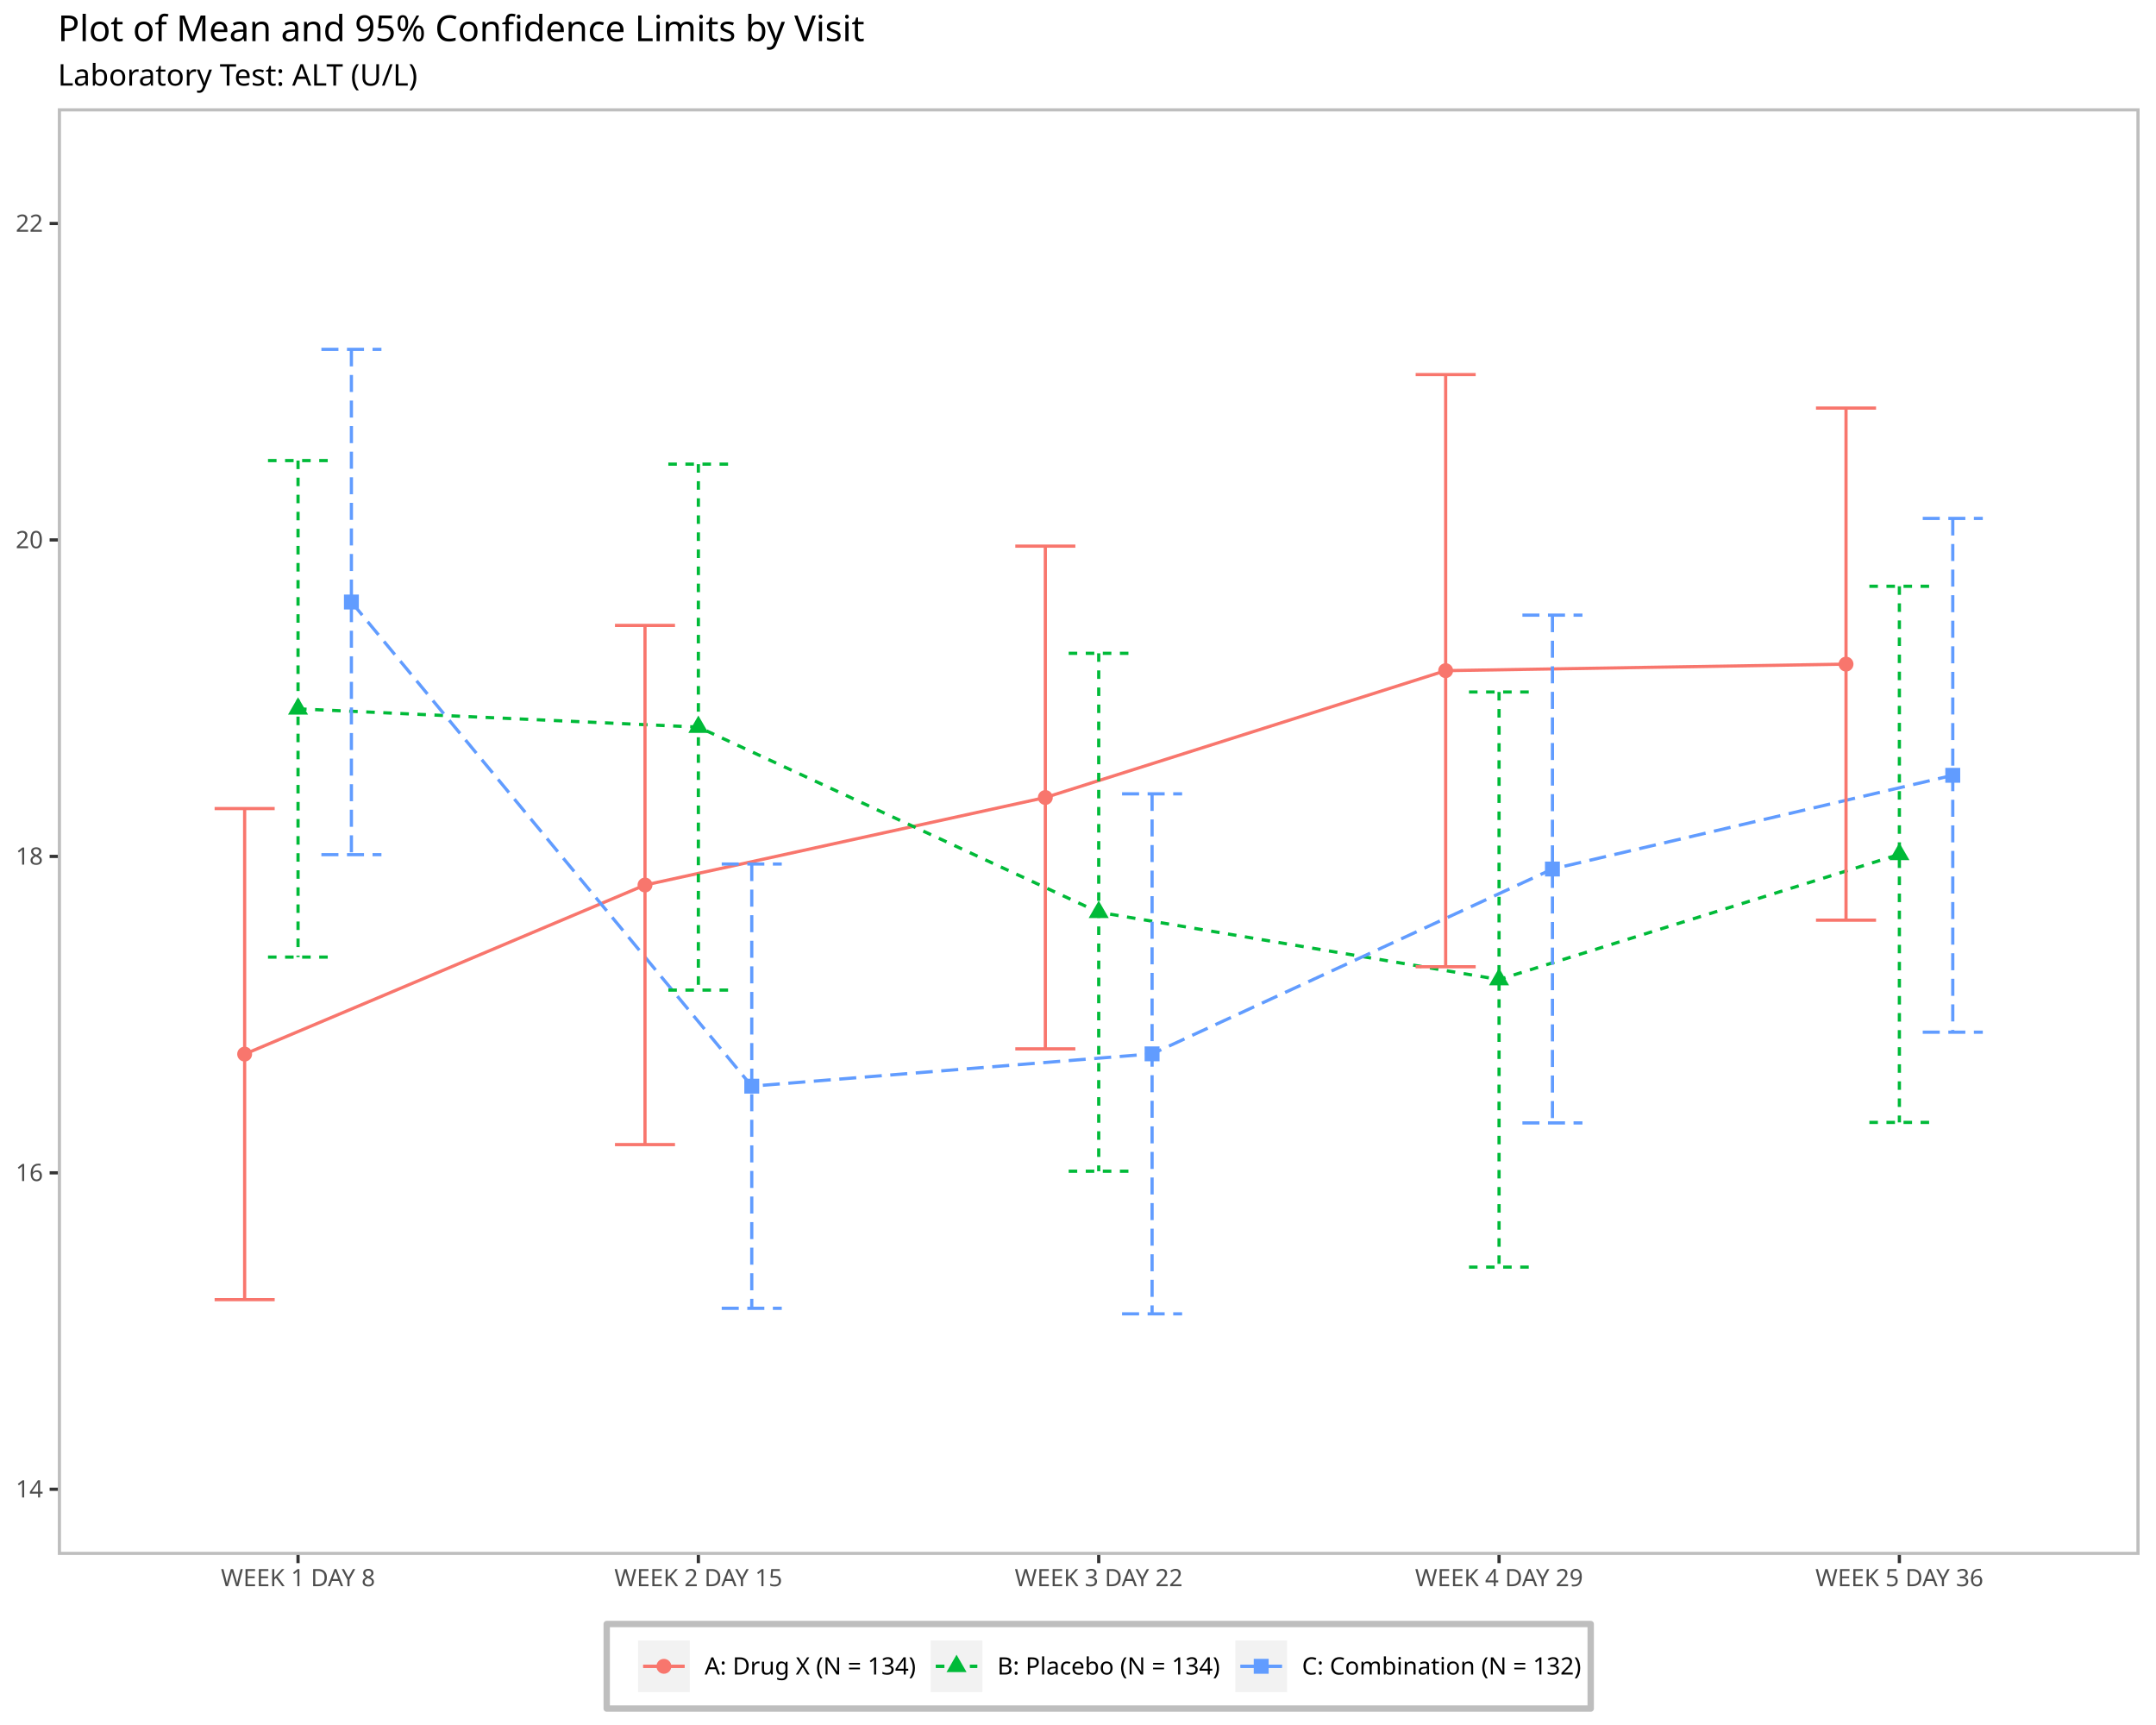
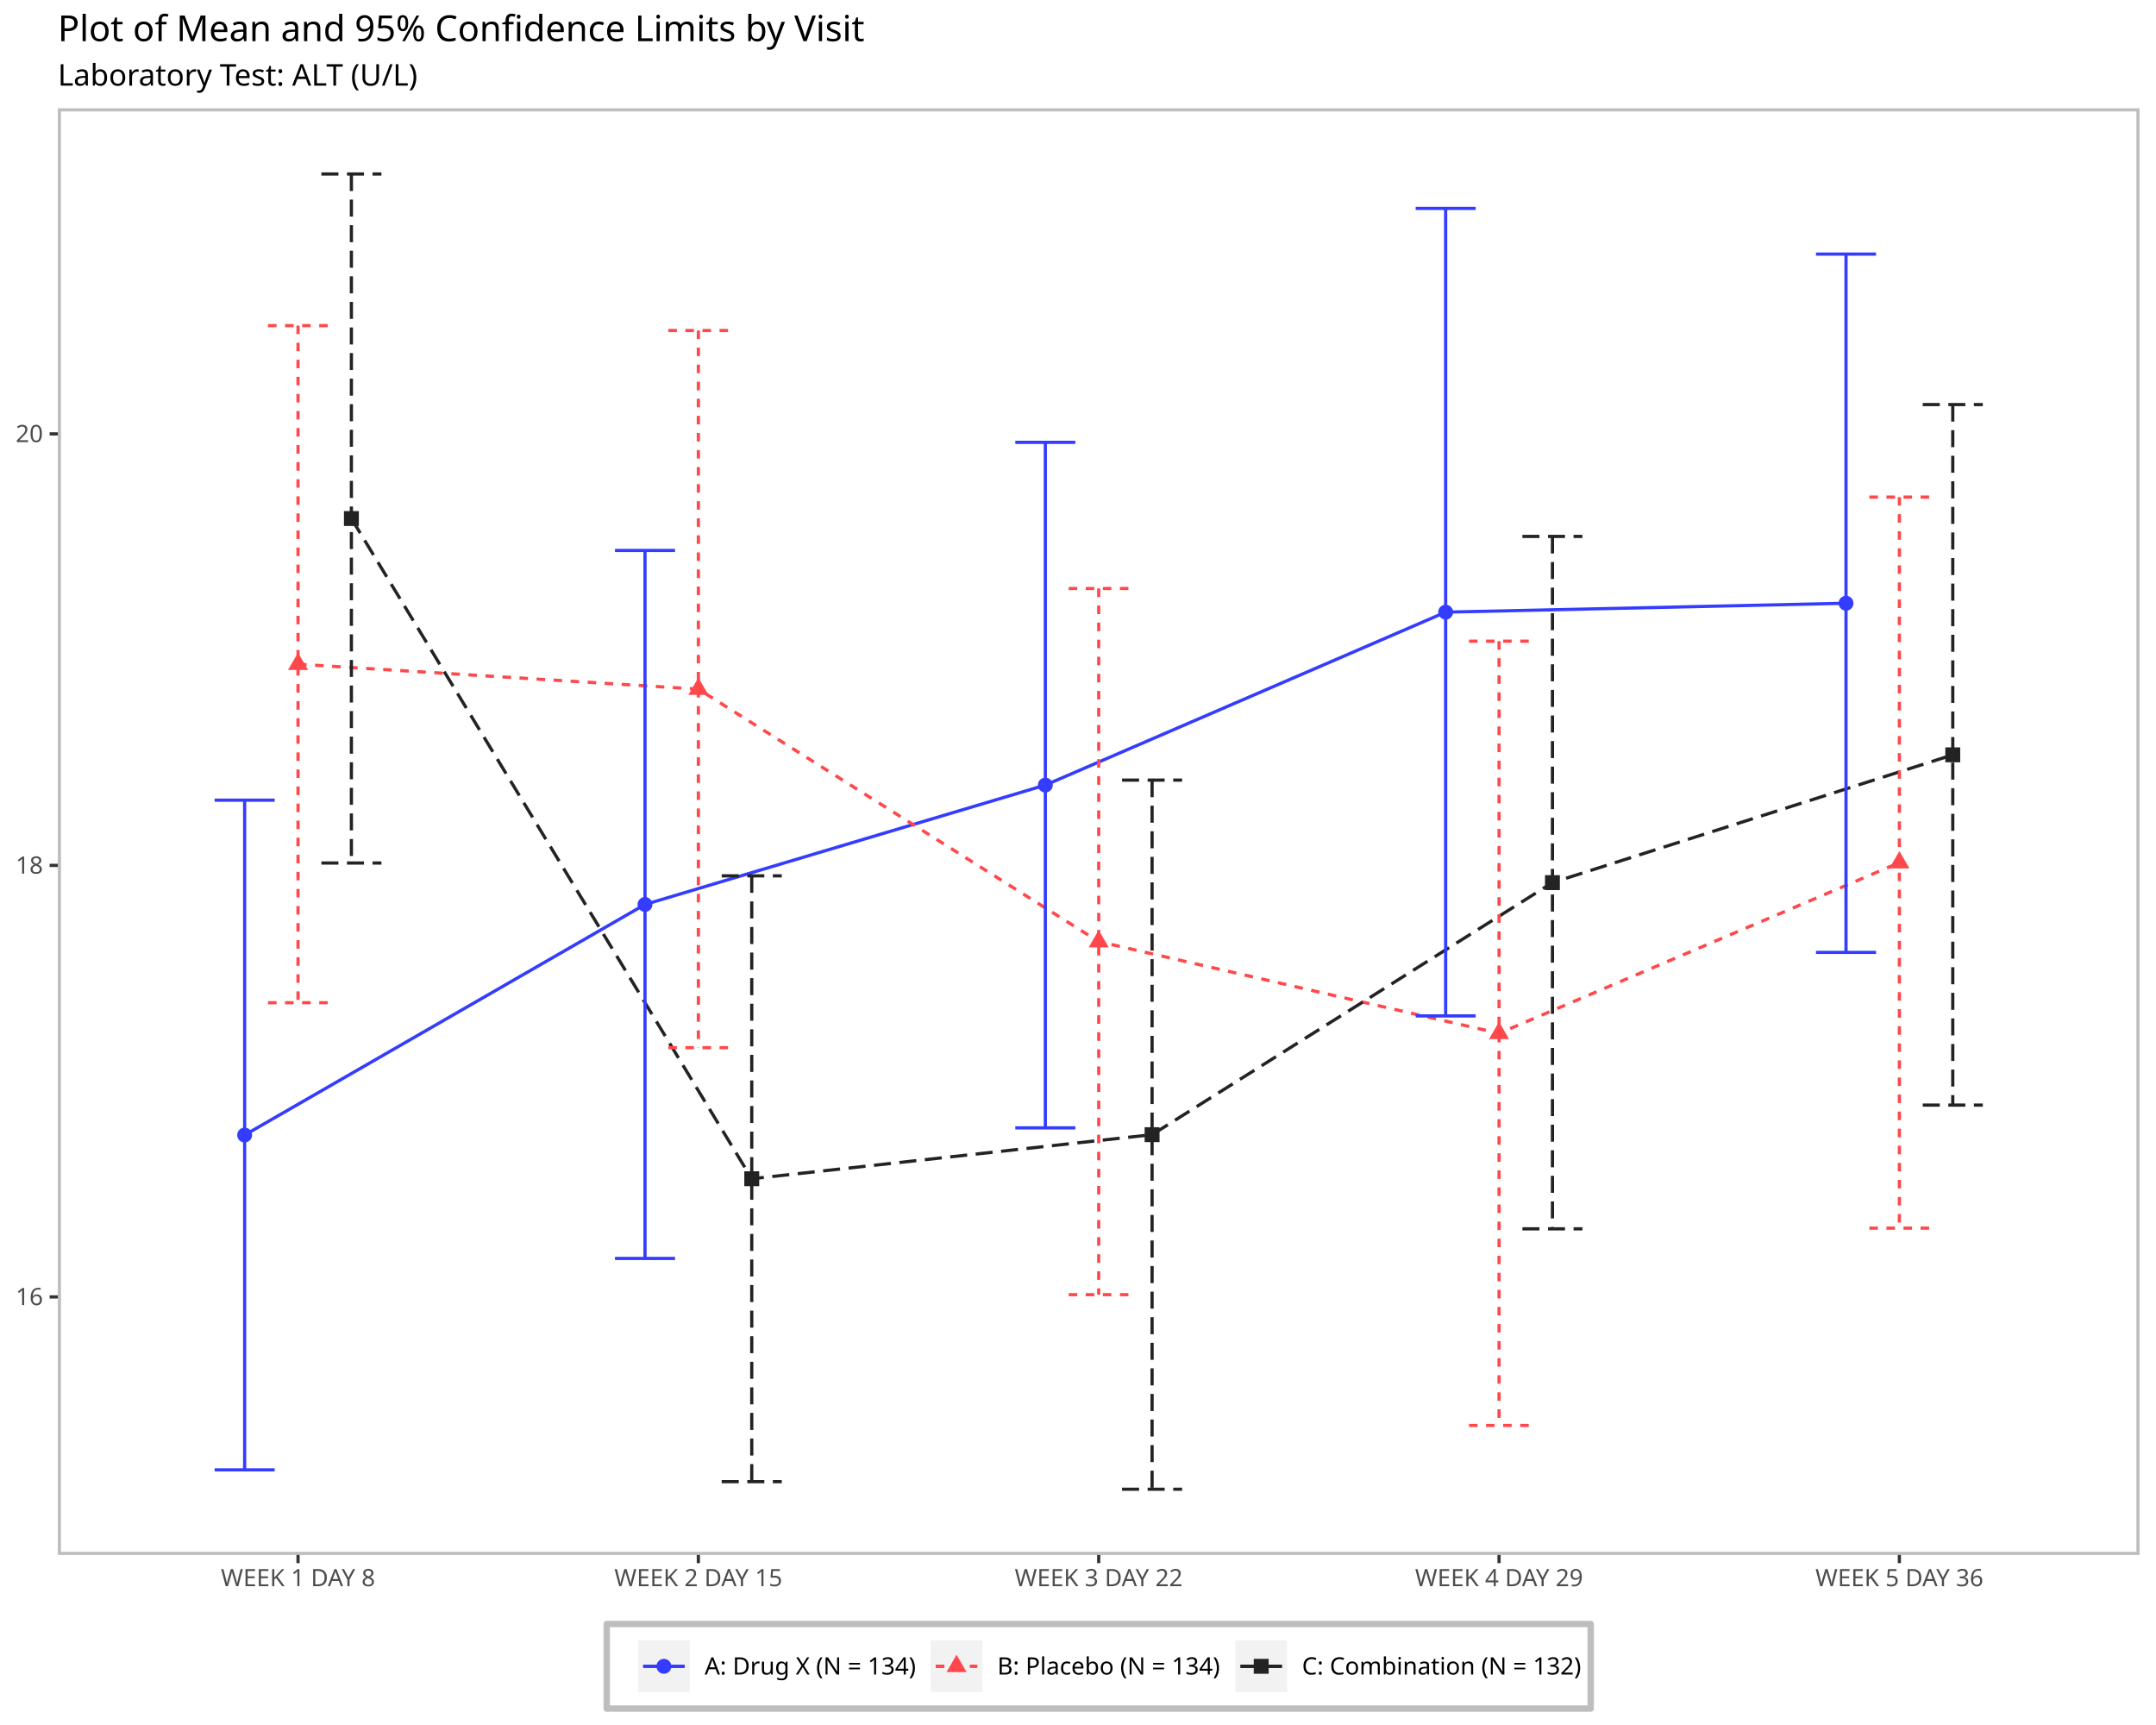
<svg xmlns="http://www.w3.org/2000/svg" class="svglite" data-engine-version="2.0" width="720.00pt" height="576.00pt" viewBox="0 0 720.00 576.00">
  <defs>
    <style type="text/css">
    .svglite line, .svglite polyline, .svglite polygon, .svglite path, .svglite rect, .svglite circle {
      fill: none;
      stroke: #000000;
      stroke-linecap: round;
      stroke-linejoin: round;
      stroke-miterlimit: 10.00;
    }
  </style>
  </defs>
  <rect width="100%" height="100%" style="stroke: none; fill: #FFFFFF;" />
  <defs>
    <clipPath id="cpMC4wMHw3MjAuMDB8MC4wMHw1NzYuMDA=">
      <rect x="0.00" y="0.00" width="720.00" height="576.00" />
    </clipPath>
  </defs>
  <g clip-path="url(#cpMC4wMHw3MjAuMDB8MC4wMHw1NzYuMDA=)">
    <rect x="0.00" y="0.00" width="720.00" height="576.00" style="stroke-width: 1.07; stroke: #FFFFFF; fill: #FFFFFF;" />
  </g>
  <defs>
    <clipPath id="cpMTkuMzF8NzE0LjUyfDM2LjE1fDUxOS4yMg==">
      <rect x="19.31" y="36.15" width="695.21" height="483.08" />
    </clipPath>
  </defs>
  <g clip-path="url(#cpMTkuMzF8NzE0LjUyfDM2LjE1fDUxOS4yMg==)">
-     <circle cx="81.70" cy="351.98" r="2.49" style="stroke-width: 0.71; stroke: none; fill: #F8766D;" />
-     <circle cx="215.40" cy="295.52" r="2.49" style="stroke-width: 0.71; stroke: none; fill: #F8766D;" />
-     <circle cx="349.09" cy="266.30" r="2.49" style="stroke-width: 0.71; stroke: none; fill: #F8766D;" />
-     <circle cx="482.78" cy="223.94" r="2.49" style="stroke-width: 0.71; stroke: none; fill: #F8766D;" />
-     <circle cx="616.48" cy="221.76" r="2.49" style="stroke-width: 0.71; stroke: none; fill: #F8766D;" />
-     <polygon points="99.53,232.82 102.88,238.62 96.18,238.62 " style="stroke-width: 0.71; stroke: none; fill: #00BA38;" />
-     <polygon points="233.22,238.92 236.57,244.73 229.87,244.73 " style="stroke-width: 0.71; stroke: none; fill: #00BA38;" />
-     <polygon points="366.92,300.74 370.27,306.55 363.56,306.55 " style="stroke-width: 0.71; stroke: none; fill: #00BA38;" />
-     <polygon points="500.61,323.21 503.96,329.01 497.26,329.01 " style="stroke-width: 0.71; stroke: none; fill: #00BA38;" />
-     <polygon points="634.30,281.41 637.66,287.21 630.95,287.21 " style="stroke-width: 0.71; stroke: none; fill: #00BA38;" />
-     <polygon points="114.86,203.51 119.84,203.51 119.84,198.53 114.86,198.53 " style="stroke-width: 0.71; stroke: none; fill: #619CFF;" />
-     <polygon points="248.56,365.17 253.54,365.17 253.54,360.20 248.56,360.20 " style="stroke-width: 0.71; stroke: none; fill: #619CFF;" />
-     <polygon points="382.25,354.38 387.23,354.38 387.23,349.41 382.25,349.41 " style="stroke-width: 0.71; stroke: none; fill: #619CFF;" />
-     <polygon points="515.95,292.67 520.92,292.67 520.92,287.69 515.95,287.69 " style="stroke-width: 0.71; stroke: none; fill: #619CFF;" />
-     <polygon points="649.64,261.37 654.62,261.37 654.62,256.40 649.64,256.40 " style="stroke-width: 0.71; stroke: none; fill: #619CFF;" />
-     <polyline points="81.70,351.98 215.40,295.52 349.09,266.30 482.78,223.94 616.48,221.76 " style="stroke-width: 1.07; stroke: #F8766D; stroke-linecap: butt;" />
-     <polyline points="99.53,236.69 233.22,242.79 366.92,304.61 500.61,327.08 634.30,285.28 " style="stroke-width: 1.07; stroke: #00BA38; stroke-dasharray: 2.85,2.85; stroke-linecap: butt;" />
-     <polyline points="117.35,201.02 251.05,362.69 384.74,351.90 518.44,290.18 652.13,258.88 " style="stroke-width: 1.07; stroke: #619CFF; stroke-dasharray: 5.69,2.85; stroke-linecap: butt;" />
-     <polyline points="71.67,269.99 91.73,269.99 " style="stroke-width: 1.07; stroke: #F8766D; stroke-linecap: butt;" />
-     <polyline points="81.70,269.99 81.70,433.97 " style="stroke-width: 1.07; stroke: #F8766D; stroke-linecap: butt;" />
-     <polyline points="71.67,433.97 91.73,433.97 " style="stroke-width: 1.07; stroke: #F8766D; stroke-linecap: butt;" />
-     <polyline points="205.37,208.84 225.42,208.84 " style="stroke-width: 1.07; stroke: #F8766D; stroke-linecap: butt;" />
-     <polyline points="215.40,208.84 215.40,382.20 " style="stroke-width: 1.07; stroke: #F8766D; stroke-linecap: butt;" />
-     <polyline points="205.37,382.20 225.42,382.20 " style="stroke-width: 1.07; stroke: #F8766D; stroke-linecap: butt;" />
-     <polyline points="339.06,182.36 359.12,182.36 " style="stroke-width: 1.07; stroke: #F8766D; stroke-linecap: butt;" />
-     <polyline points="349.09,182.36 349.09,350.23 " style="stroke-width: 1.07; stroke: #F8766D; stroke-linecap: butt;" />
-     <polyline points="339.06,350.23 359.12,350.23 " style="stroke-width: 1.07; stroke: #F8766D; stroke-linecap: butt;" />
-     <polyline points="472.76,125.08 492.81,125.08 " style="stroke-width: 1.07; stroke: #F8766D; stroke-linecap: butt;" />
-     <polyline points="482.78,125.08 482.78,322.81 " style="stroke-width: 1.07; stroke: #F8766D; stroke-linecap: butt;" />
-     <polyline points="472.76,322.81 492.81,322.81 " style="stroke-width: 1.07; stroke: #F8766D; stroke-linecap: butt;" />
-     <polyline points="606.45,136.26 626.51,136.26 " style="stroke-width: 1.07; stroke: #F8766D; stroke-linecap: butt;" />
-     <polyline points="616.48,136.26 616.48,307.26 " style="stroke-width: 1.07; stroke: #F8766D; stroke-linecap: butt;" />
-     <polyline points="606.45,307.26 626.51,307.26 " style="stroke-width: 1.07; stroke: #F8766D; stroke-linecap: butt;" />
-     <polyline points="89.50,153.79 109.55,153.79 " style="stroke-width: 1.07; stroke: #00BA38; stroke-dasharray: 2.85,2.85; stroke-linecap: butt;" />
-     <polyline points="99.53,153.79 99.53,319.59 " style="stroke-width: 1.07; stroke: #00BA38; stroke-dasharray: 2.85,2.85; stroke-linecap: butt;" />
-     <polyline points="89.50,319.59 109.55,319.59 " style="stroke-width: 1.07; stroke: #00BA38; stroke-dasharray: 2.85,2.85; stroke-linecap: butt;" />
-     <polyline points="223.19,154.98 243.25,154.98 " style="stroke-width: 1.07; stroke: #00BA38; stroke-dasharray: 2.85,2.85; stroke-linecap: butt;" />
-     <polyline points="233.22,154.98 233.22,330.61 " style="stroke-width: 1.07; stroke: #00BA38; stroke-dasharray: 2.85,2.85; stroke-linecap: butt;" />
-     <polyline points="223.19,330.61 243.25,330.61 " style="stroke-width: 1.07; stroke: #00BA38; stroke-dasharray: 2.85,2.85; stroke-linecap: butt;" />
-     <polyline points="356.89,218.15 376.94,218.15 " style="stroke-width: 1.07; stroke: #00BA38; stroke-dasharray: 2.85,2.85; stroke-linecap: butt;" />
-     <polyline points="366.92,218.15 366.92,391.08 " style="stroke-width: 1.07; stroke: #00BA38; stroke-dasharray: 2.85,2.85; stroke-linecap: butt;" />
-     <polyline points="356.89,391.08 376.94,391.08 " style="stroke-width: 1.07; stroke: #00BA38; stroke-dasharray: 2.85,2.85; stroke-linecap: butt;" />
-     <polyline points="490.58,231.06 510.64,231.06 " style="stroke-width: 1.07; stroke: #00BA38; stroke-dasharray: 2.85,2.85; stroke-linecap: butt;" />
-     <polyline points="500.61,231.06 500.61,423.10 " style="stroke-width: 1.07; stroke: #00BA38; stroke-dasharray: 2.85,2.85; stroke-linecap: butt;" />
-     <polyline points="490.58,423.10 510.64,423.10 " style="stroke-width: 1.07; stroke: #00BA38; stroke-dasharray: 2.85,2.85; stroke-linecap: butt;" />
-     <polyline points="624.28,195.77 644.33,195.77 " style="stroke-width: 1.07; stroke: #00BA38; stroke-dasharray: 2.85,2.85; stroke-linecap: butt;" />
-     <polyline points="634.30,195.77 634.30,374.78 " style="stroke-width: 1.07; stroke: #00BA38; stroke-dasharray: 2.85,2.85; stroke-linecap: butt;" />
-     <polyline points="624.28,374.78 644.33,374.78 " style="stroke-width: 1.07; stroke: #00BA38; stroke-dasharray: 2.85,2.85; stroke-linecap: butt;" />
-     <polyline points="107.33,116.66 127.38,116.66 " style="stroke-width: 1.07; stroke: #619CFF; stroke-dasharray: 5.69,2.85; stroke-linecap: butt;" />
-     <polyline points="117.35,116.66 117.35,285.38 " style="stroke-width: 1.07; stroke: #619CFF; stroke-dasharray: 5.69,2.85; stroke-linecap: butt;" />
-     <polyline points="107.33,285.38 127.38,285.38 " style="stroke-width: 1.07; stroke: #619CFF; stroke-dasharray: 5.69,2.85; stroke-linecap: butt;" />
-     <polyline points="241.02,288.51 261.07,288.51 " style="stroke-width: 1.07; stroke: #619CFF; stroke-dasharray: 5.69,2.85; stroke-linecap: butt;" />
-     <polyline points="251.05,288.51 251.05,436.86 " style="stroke-width: 1.07; stroke: #619CFF; stroke-dasharray: 5.69,2.85; stroke-linecap: butt;" />
-     <polyline points="241.02,436.86 261.07,436.86 " style="stroke-width: 1.07; stroke: #619CFF; stroke-dasharray: 5.69,2.85; stroke-linecap: butt;" />
-     <polyline points="374.71,265.08 394.77,265.08 " style="stroke-width: 1.07; stroke: #619CFF; stroke-dasharray: 5.69,2.85; stroke-linecap: butt;" />
-     <polyline points="384.74,265.08 384.74,438.71 " style="stroke-width: 1.07; stroke: #619CFF; stroke-dasharray: 5.69,2.85; stroke-linecap: butt;" />
-     <polyline points="374.71,438.71 394.77,438.71 " style="stroke-width: 1.07; stroke: #619CFF; stroke-dasharray: 5.69,2.85; stroke-linecap: butt;" />
-     <polyline points="508.41,205.40 528.46,205.40 " style="stroke-width: 1.07; stroke: #619CFF; stroke-dasharray: 5.69,2.85; stroke-linecap: butt;" />
-     <polyline points="518.44,205.40 518.44,374.95 " style="stroke-width: 1.07; stroke: #619CFF; stroke-dasharray: 5.69,2.85; stroke-linecap: butt;" />
-     <polyline points="508.41,374.95 528.46,374.95 " style="stroke-width: 1.07; stroke: #619CFF; stroke-dasharray: 5.69,2.85; stroke-linecap: butt;" />
-     <polyline points="642.10,173.11 662.16,173.11 " style="stroke-width: 1.07; stroke: #619CFF; stroke-dasharray: 5.69,2.85; stroke-linecap: butt;" />
-     <polyline points="652.13,173.11 652.13,344.66 " style="stroke-width: 1.07; stroke: #619CFF; stroke-dasharray: 5.69,2.85; stroke-linecap: butt;" />
-     <polyline points="642.10,344.66 662.16,344.66 " style="stroke-width: 1.07; stroke: #619CFF; stroke-dasharray: 5.69,2.85; stroke-linecap: butt;" />
+     <circle cx="81.70" cy="379.00" r="2.49" style="stroke-width: 0.71; stroke: none; fill: #343CFF;" />
+     <circle cx="215.40" cy="302.01" r="2.49" style="stroke-width: 0.71; stroke: none; fill: #343CFF;" />
+     <circle cx="349.09" cy="262.15" r="2.49" style="stroke-width: 0.71; stroke: none; fill: #343CFF;" />
+     <circle cx="482.78" cy="204.40" r="2.49" style="stroke-width: 0.71; stroke: none; fill: #343CFF;" />
+     <circle cx="616.48" cy="201.43" r="2.49" style="stroke-width: 0.71; stroke: none; fill: #343CFF;" />
+     <polygon points="99.53,217.91 102.88,223.71 96.18,223.71 " style="stroke-width: 0.71; stroke: none; fill: #FF484B;" />
+     <polygon points="233.22,226.24 236.57,232.04 229.87,232.04 " style="stroke-width: 0.71; stroke: none; fill: #FF484B;" />
+     <polygon points="366.92,310.54 370.27,316.34 363.56,316.34 " style="stroke-width: 0.71; stroke: none; fill: #FF484B;" />
+     <polygon points="500.61,341.17 503.96,346.97 497.26,346.97 " style="stroke-width: 0.71; stroke: none; fill: #FF484B;" />
+     <polygon points="634.30,284.17 637.66,289.97 630.95,289.97 " style="stroke-width: 0.71; stroke: none; fill: #FF484B;" />
+     <polygon points="114.86,175.63 119.84,175.63 119.84,170.66 114.86,170.66 " style="stroke-width: 0.71; stroke: none; fill: #232323;" />
+     <polygon points="248.56,396.08 253.54,396.08 253.54,391.11 248.56,391.11 " style="stroke-width: 0.71; stroke: none; fill: #232323;" />
+     <polygon points="382.25,381.37 387.23,381.37 387.23,376.39 382.25,376.39 " style="stroke-width: 0.71; stroke: none; fill: #232323;" />
+     <polygon points="515.95,297.21 520.92,297.21 520.92,292.23 515.95,292.23 " style="stroke-width: 0.71; stroke: none; fill: #232323;" />
+     <polygon points="649.64,254.54 654.62,254.54 654.62,249.56 649.64,249.56 " style="stroke-width: 0.71; stroke: none; fill: #232323;" />
+     <polyline points="81.70,379.00 215.40,302.01 349.09,262.15 482.78,204.40 616.48,201.43 " style="stroke-width: 1.07; stroke: #343CFF; stroke-linecap: butt;" />
+     <polyline points="99.53,221.78 233.22,230.11 366.92,314.41 500.61,345.04 634.30,288.04 " style="stroke-width: 1.07; stroke: #FF484B; stroke-dasharray: 2.85,2.85; stroke-linecap: butt;" />
+     <polyline points="117.35,173.14 251.05,393.60 384.74,378.88 518.44,294.72 652.13,252.05 " style="stroke-width: 1.07; stroke: #232323; stroke-dasharray: 5.69,2.85; stroke-linecap: butt;" />
+     <polyline points="71.67,267.19 91.73,267.19 " style="stroke-width: 1.07; stroke: #343CFF; stroke-linecap: butt;" />
+     <polyline points="81.70,267.19 81.70,490.80 " style="stroke-width: 1.07; stroke: #343CFF; stroke-linecap: butt;" />
+     <polyline points="71.67,490.80 91.73,490.80 " style="stroke-width: 1.07; stroke: #343CFF; stroke-linecap: butt;" />
+     <polyline points="205.37,183.80 225.42,183.80 " style="stroke-width: 1.07; stroke: #343CFF; stroke-linecap: butt;" />
+     <polyline points="215.40,183.80 215.40,420.21 " style="stroke-width: 1.07; stroke: #343CFF; stroke-linecap: butt;" />
+     <polyline points="205.37,420.21 225.42,420.21 " style="stroke-width: 1.07; stroke: #343CFF; stroke-linecap: butt;" />
+     <polyline points="339.06,147.70 359.12,147.70 " style="stroke-width: 1.07; stroke: #343CFF; stroke-linecap: butt;" />
+     <polyline points="349.09,147.70 349.09,376.61 " style="stroke-width: 1.07; stroke: #343CFF; stroke-linecap: butt;" />
+     <polyline points="339.06,376.61 359.12,376.61 " style="stroke-width: 1.07; stroke: #343CFF; stroke-linecap: butt;" />
+     <polyline points="472.76,69.59 492.81,69.59 " style="stroke-width: 1.07; stroke: #343CFF; stroke-linecap: butt;" />
+     <polyline points="482.78,69.59 482.78,339.22 " style="stroke-width: 1.07; stroke: #343CFF; stroke-linecap: butt;" />
+     <polyline points="472.76,339.22 492.81,339.22 " style="stroke-width: 1.07; stroke: #343CFF; stroke-linecap: butt;" />
+     <polyline points="606.45,84.84 626.51,84.84 " style="stroke-width: 1.07; stroke: #343CFF; stroke-linecap: butt;" />
+     <polyline points="616.48,84.84 616.48,318.02 " style="stroke-width: 1.07; stroke: #343CFF; stroke-linecap: butt;" />
+     <polyline points="606.45,318.02 626.51,318.02 " style="stroke-width: 1.07; stroke: #343CFF; stroke-linecap: butt;" />
+     <polyline points="89.50,108.73 109.55,108.73 " style="stroke-width: 1.07; stroke: #FF484B; stroke-dasharray: 2.85,2.85; stroke-linecap: butt;" />
+     <polyline points="99.53,108.73 99.53,334.82 " style="stroke-width: 1.07; stroke: #FF484B; stroke-dasharray: 2.85,2.85; stroke-linecap: butt;" />
+     <polyline points="89.50,334.82 109.55,334.82 " style="stroke-width: 1.07; stroke: #FF484B; stroke-dasharray: 2.85,2.85; stroke-linecap: butt;" />
+     <polyline points="223.19,110.36 243.25,110.36 " style="stroke-width: 1.07; stroke: #FF484B; stroke-dasharray: 2.85,2.85; stroke-linecap: butt;" />
+     <polyline points="233.22,110.36 233.22,349.85 " style="stroke-width: 1.07; stroke: #FF484B; stroke-dasharray: 2.85,2.85; stroke-linecap: butt;" />
+     <polyline points="223.19,349.85 243.25,349.85 " style="stroke-width: 1.07; stroke: #FF484B; stroke-dasharray: 2.85,2.85; stroke-linecap: butt;" />
+     <polyline points="356.89,196.50 376.94,196.50 " style="stroke-width: 1.07; stroke: #FF484B; stroke-dasharray: 2.85,2.85; stroke-linecap: butt;" />
+     <polyline points="366.92,196.50 366.92,432.31 " style="stroke-width: 1.07; stroke: #FF484B; stroke-dasharray: 2.85,2.85; stroke-linecap: butt;" />
+     <polyline points="356.89,432.31 376.94,432.31 " style="stroke-width: 1.07; stroke: #FF484B; stroke-dasharray: 2.85,2.85; stroke-linecap: butt;" />
+     <polyline points="490.58,214.10 510.64,214.10 " style="stroke-width: 1.07; stroke: #FF484B; stroke-dasharray: 2.85,2.85; stroke-linecap: butt;" />
+     <polyline points="500.61,214.10 500.61,475.98 " style="stroke-width: 1.07; stroke: #FF484B; stroke-dasharray: 2.85,2.85; stroke-linecap: butt;" />
+     <polyline points="490.58,475.98 510.64,475.98 " style="stroke-width: 1.07; stroke: #FF484B; stroke-dasharray: 2.85,2.85; stroke-linecap: butt;" />
+     <polyline points="624.28,165.98 644.33,165.98 " style="stroke-width: 1.07; stroke: #FF484B; stroke-dasharray: 2.85,2.85; stroke-linecap: butt;" />
+     <polyline points="634.30,165.98 634.30,410.09 " style="stroke-width: 1.07; stroke: #FF484B; stroke-dasharray: 2.85,2.85; stroke-linecap: butt;" />
+     <polyline points="624.28,410.09 644.33,410.09 " style="stroke-width: 1.07; stroke: #FF484B; stroke-dasharray: 2.85,2.85; stroke-linecap: butt;" />
+     <polyline points="107.33,58.10 127.38,58.10 " style="stroke-width: 1.07; stroke: #232323; stroke-dasharray: 5.69,2.85; stroke-linecap: butt;" />
+     <polyline points="117.35,58.10 117.35,288.18 " style="stroke-width: 1.07; stroke: #232323; stroke-dasharray: 5.69,2.85; stroke-linecap: butt;" />
+     <polyline points="107.33,288.18 127.38,288.18 " style="stroke-width: 1.07; stroke: #232323; stroke-dasharray: 5.69,2.85; stroke-linecap: butt;" />
+     <polyline points="241.02,292.45 261.07,292.45 " style="stroke-width: 1.07; stroke: #232323; stroke-dasharray: 5.69,2.85; stroke-linecap: butt;" />
+     <polyline points="251.05,292.45 251.05,494.74 " style="stroke-width: 1.07; stroke: #232323; stroke-dasharray: 5.69,2.85; stroke-linecap: butt;" />
+     <polyline points="241.02,494.74 261.07,494.74 " style="stroke-width: 1.07; stroke: #232323; stroke-dasharray: 5.69,2.85; stroke-linecap: butt;" />
+     <polyline points="374.71,260.49 394.77,260.49 " style="stroke-width: 1.07; stroke: #232323; stroke-dasharray: 5.69,2.85; stroke-linecap: butt;" />
+     <polyline points="384.74,260.49 384.74,497.27 " style="stroke-width: 1.07; stroke: #232323; stroke-dasharray: 5.69,2.85; stroke-linecap: butt;" />
+     <polyline points="374.71,497.27 394.77,497.27 " style="stroke-width: 1.07; stroke: #232323; stroke-dasharray: 5.69,2.85; stroke-linecap: butt;" />
+     <polyline points="508.41,179.12 528.46,179.12 " style="stroke-width: 1.07; stroke: #232323; stroke-dasharray: 5.69,2.85; stroke-linecap: butt;" />
+     <polyline points="518.44,179.12 518.44,410.32 " style="stroke-width: 1.07; stroke: #232323; stroke-dasharray: 5.69,2.85; stroke-linecap: butt;" />
+     <polyline points="508.41,410.32 528.46,410.32 " style="stroke-width: 1.07; stroke: #232323; stroke-dasharray: 5.69,2.85; stroke-linecap: butt;" />
+     <polyline points="642.10,135.09 662.16,135.09 " style="stroke-width: 1.07; stroke: #232323; stroke-dasharray: 5.69,2.85; stroke-linecap: butt;" />
+     <polyline points="652.13,135.09 652.13,369.01 " style="stroke-width: 1.07; stroke: #232323; stroke-dasharray: 5.69,2.85; stroke-linecap: butt;" />
+     <polyline points="642.10,369.01 662.16,369.01 " style="stroke-width: 1.07; stroke: #232323; stroke-dasharray: 5.69,2.85; stroke-linecap: butt;" />
    <rect x="19.31" y="36.15" width="695.21" height="483.08" style="stroke-width: 2.13; stroke: #BEBEBE;" />
  </g>
  <g clip-path="url(#cpMC4wMHw3MjAuMDB8MC4wMHw1NzYuMDA=)">
-     <text x="14.38" y="500.03" text-anchor="end" style="font-size: 8.00px; fill: #4D4D4D; font-family: sans;" textLength="8.90px" lengthAdjust="spacingAndGlyphs">14</text>
-     <text x="14.38" y="394.37" text-anchor="end" style="font-size: 8.00px; fill: #4D4D4D; font-family: sans;" textLength="8.90px" lengthAdjust="spacingAndGlyphs">16</text>
-     <text x="14.38" y="288.71" text-anchor="end" style="font-size: 8.00px; fill: #4D4D4D; font-family: sans;" textLength="8.90px" lengthAdjust="spacingAndGlyphs">18</text>
-     <text x="14.38" y="183.05" text-anchor="end" style="font-size: 8.00px; fill: #4D4D4D; font-family: sans;" textLength="8.90px" lengthAdjust="spacingAndGlyphs">20</text>
-     <text x="14.38" y="77.39" text-anchor="end" style="font-size: 8.00px; fill: #4D4D4D; font-family: sans;" textLength="8.90px" lengthAdjust="spacingAndGlyphs">22</text>
-     <polyline points="16.57,497.28 19.31,497.28 " style="stroke-width: 1.07; stroke: #333333; stroke-linecap: butt;" />
-     <polyline points="16.57,391.62 19.31,391.62 " style="stroke-width: 1.07; stroke: #333333; stroke-linecap: butt;" />
-     <polyline points="16.57,285.96 19.31,285.96 " style="stroke-width: 1.07; stroke: #333333; stroke-linecap: butt;" />
-     <polyline points="16.57,180.29 19.31,180.29 " style="stroke-width: 1.07; stroke: #333333; stroke-linecap: butt;" />
-     <polyline points="16.57,74.63 19.31,74.63 " style="stroke-width: 1.07; stroke: #333333; stroke-linecap: butt;" />
+     <text x="14.38" y="435.80" text-anchor="end" style="font-size: 8.00px; fill: #4D4D4D; font-family: sans;" textLength="8.90px" lengthAdjust="spacingAndGlyphs">16</text>
+     <text x="14.38" y="291.72" text-anchor="end" style="font-size: 8.00px; fill: #4D4D4D; font-family: sans;" textLength="8.90px" lengthAdjust="spacingAndGlyphs">18</text>
+     <text x="14.38" y="147.63" text-anchor="end" style="font-size: 8.00px; fill: #4D4D4D; font-family: sans;" textLength="8.90px" lengthAdjust="spacingAndGlyphs">20</text>
+     <polyline points="16.57,433.05 19.31,433.05 " style="stroke-width: 1.07; stroke: #333333; stroke-linecap: butt;" />
+     <polyline points="16.57,288.96 19.31,288.96 " style="stroke-width: 1.07; stroke: #333333; stroke-linecap: butt;" />
+     <polyline points="16.57,144.88 19.31,144.88 " style="stroke-width: 1.07; stroke: #333333; stroke-linecap: butt;" />
    <polyline points="99.53,521.96 99.53,519.22 " style="stroke-width: 1.07; stroke: #333333; stroke-linecap: butt;" />
    <polyline points="233.22,521.96 233.22,519.22 " style="stroke-width: 1.07; stroke: #333333; stroke-linecap: butt;" />
    <polyline points="366.92,521.96 366.92,519.22 " style="stroke-width: 1.07; stroke: #333333; stroke-linecap: butt;" />
    <polyline points="500.61,521.96 500.61,519.22 " style="stroke-width: 1.07; stroke: #333333; stroke-linecap: butt;" />
    <polyline points="634.30,521.96 634.30,519.22 " style="stroke-width: 1.07; stroke: #333333; stroke-linecap: butt;" />
    <text x="99.53" y="529.66" text-anchor="middle" style="font-size: 8.00px; fill: #4D4D4D; font-family: sans;" textLength="55.58px" lengthAdjust="spacingAndGlyphs">WEEK 1 DAY 8</text>
    <text x="233.22" y="529.66" text-anchor="middle" style="font-size: 8.00px; fill: #4D4D4D; font-family: sans;" textLength="60.03px" lengthAdjust="spacingAndGlyphs">WEEK 2 DAY 15</text>
    <text x="366.92" y="529.66" text-anchor="middle" style="font-size: 8.00px; fill: #4D4D4D; font-family: sans;" textLength="60.03px" lengthAdjust="spacingAndGlyphs">WEEK 3 DAY 22</text>
    <text x="500.61" y="529.66" text-anchor="middle" style="font-size: 8.00px; fill: #4D4D4D; font-family: sans;" textLength="60.03px" lengthAdjust="spacingAndGlyphs">WEEK 4 DAY 29</text>
    <text x="634.30" y="529.66" text-anchor="middle" style="font-size: 8.00px; fill: #4D4D4D; font-family: sans;" textLength="60.03px" lengthAdjust="spacingAndGlyphs">WEEK 5 DAY 36</text>
    <rect x="202.61" y="542.28" width="328.61" height="28.24" style="stroke-width: 2.13; stroke: #BEBEBE;" />
    <rect x="213.07" y="547.76" width="17.28" height="17.28" style="stroke-width: 1.07; stroke: none; fill: #F2F2F2;" />
-     <circle cx="221.71" cy="556.40" r="2.49" style="stroke-width: 0.71; stroke: none; fill: #F8766D;" />
-     <line x1="214.80" y1="556.40" x2="228.62" y2="556.40" style="stroke-width: 1.07; stroke: #F8766D; stroke-linecap: butt;" />
-     <line x1="214.80" y1="556.40" x2="228.62" y2="556.40" style="stroke-width: 1.07; stroke: #F8766D; stroke-linecap: butt;" />
+     <circle cx="221.71" cy="556.40" r="2.49" style="stroke-width: 0.71; stroke: none; fill: #343CFF;" />
+     <line x1="214.80" y1="556.40" x2="228.62" y2="556.40" style="stroke-width: 1.07; stroke: #343CFF; stroke-linecap: butt;" />
+     <line x1="214.80" y1="556.40" x2="228.62" y2="556.40" style="stroke-width: 1.07; stroke: #343CFF; stroke-linecap: butt;" />
    <rect x="310.80" y="547.76" width="17.28" height="17.28" style="stroke-width: 1.07; stroke: none; fill: #F2F2F2;" />
-     <polygon points="319.44,552.53 322.79,558.34 316.09,558.34 " style="stroke-width: 0.71; stroke: none; fill: #00BA38;" />
-     <line x1="312.53" y1="556.40" x2="326.35" y2="556.40" style="stroke-width: 1.07; stroke: #00BA38; stroke-dasharray: 2.85,2.85; stroke-linecap: butt;" />
-     <line x1="312.53" y1="556.40" x2="326.35" y2="556.40" style="stroke-width: 1.07; stroke: #00BA38; stroke-dasharray: 2.85,2.85; stroke-linecap: butt;" />
+     <polygon points="319.44,552.53 322.79,558.34 316.09,558.34 " style="stroke-width: 0.71; stroke: none; fill: #FF484B;" />
+     <line x1="312.53" y1="556.40" x2="326.35" y2="556.40" style="stroke-width: 1.07; stroke: #FF484B; stroke-dasharray: 2.85,2.85; stroke-linecap: butt;" />
+     <line x1="312.53" y1="556.40" x2="326.35" y2="556.40" style="stroke-width: 1.07; stroke: #FF484B; stroke-dasharray: 2.85,2.85; stroke-linecap: butt;" />
    <rect x="412.54" y="547.76" width="17.28" height="17.28" style="stroke-width: 1.07; stroke: none; fill: #F2F2F2;" />
-     <polygon points="418.69,558.89 423.67,558.89 423.67,553.91 418.69,553.91 " style="stroke-width: 0.71; stroke: none; fill: #619CFF;" />
-     <line x1="414.27" y1="556.40" x2="428.09" y2="556.40" style="stroke-width: 1.07; stroke: #619CFF; stroke-dasharray: 5.69,2.85; stroke-linecap: butt;" />
-     <line x1="414.27" y1="556.40" x2="428.09" y2="556.40" style="stroke-width: 1.07; stroke: #619CFF; stroke-dasharray: 5.69,2.85; stroke-linecap: butt;" />
+     <polygon points="418.69,558.89 423.67,558.89 423.67,553.91 418.69,553.91 " style="stroke-width: 0.71; stroke: none; fill: #232323;" />
+     <line x1="414.27" y1="556.40" x2="428.09" y2="556.40" style="stroke-width: 1.07; stroke: #232323; stroke-dasharray: 5.69,2.85; stroke-linecap: butt;" />
+     <line x1="414.27" y1="556.40" x2="428.09" y2="556.40" style="stroke-width: 1.07; stroke: #232323; stroke-dasharray: 5.69,2.85; stroke-linecap: butt;" />
    <text x="235.33" y="559.15" style="font-size: 8.00px; font-family: sans;" textLength="70.48px" lengthAdjust="spacingAndGlyphs">A: Drug X (N = 134)</text>
    <text x="333.06" y="559.15" style="font-size: 8.00px; font-family: sans;" textLength="74.50px" lengthAdjust="spacingAndGlyphs">B: Placebo (N = 134)</text>
    <text x="434.80" y="559.15" style="font-size: 8.00px; font-family: sans;" textLength="90.94px" lengthAdjust="spacingAndGlyphs">C: Combination (N = 132)</text>
    <text x="19.31" y="28.59" style="font-size: 10.00px; font-family: sans;" textLength="118.94px" lengthAdjust="spacingAndGlyphs">Laboratory Test: ALT (U/L)</text>
    <text x="19.31" y="13.74" style="font-size: 12.00px; font-family: sans;" textLength="258.83px" lengthAdjust="spacingAndGlyphs">Plot of Mean and 95% Confidence Limits by Visit</text>
  </g>
</svg>
